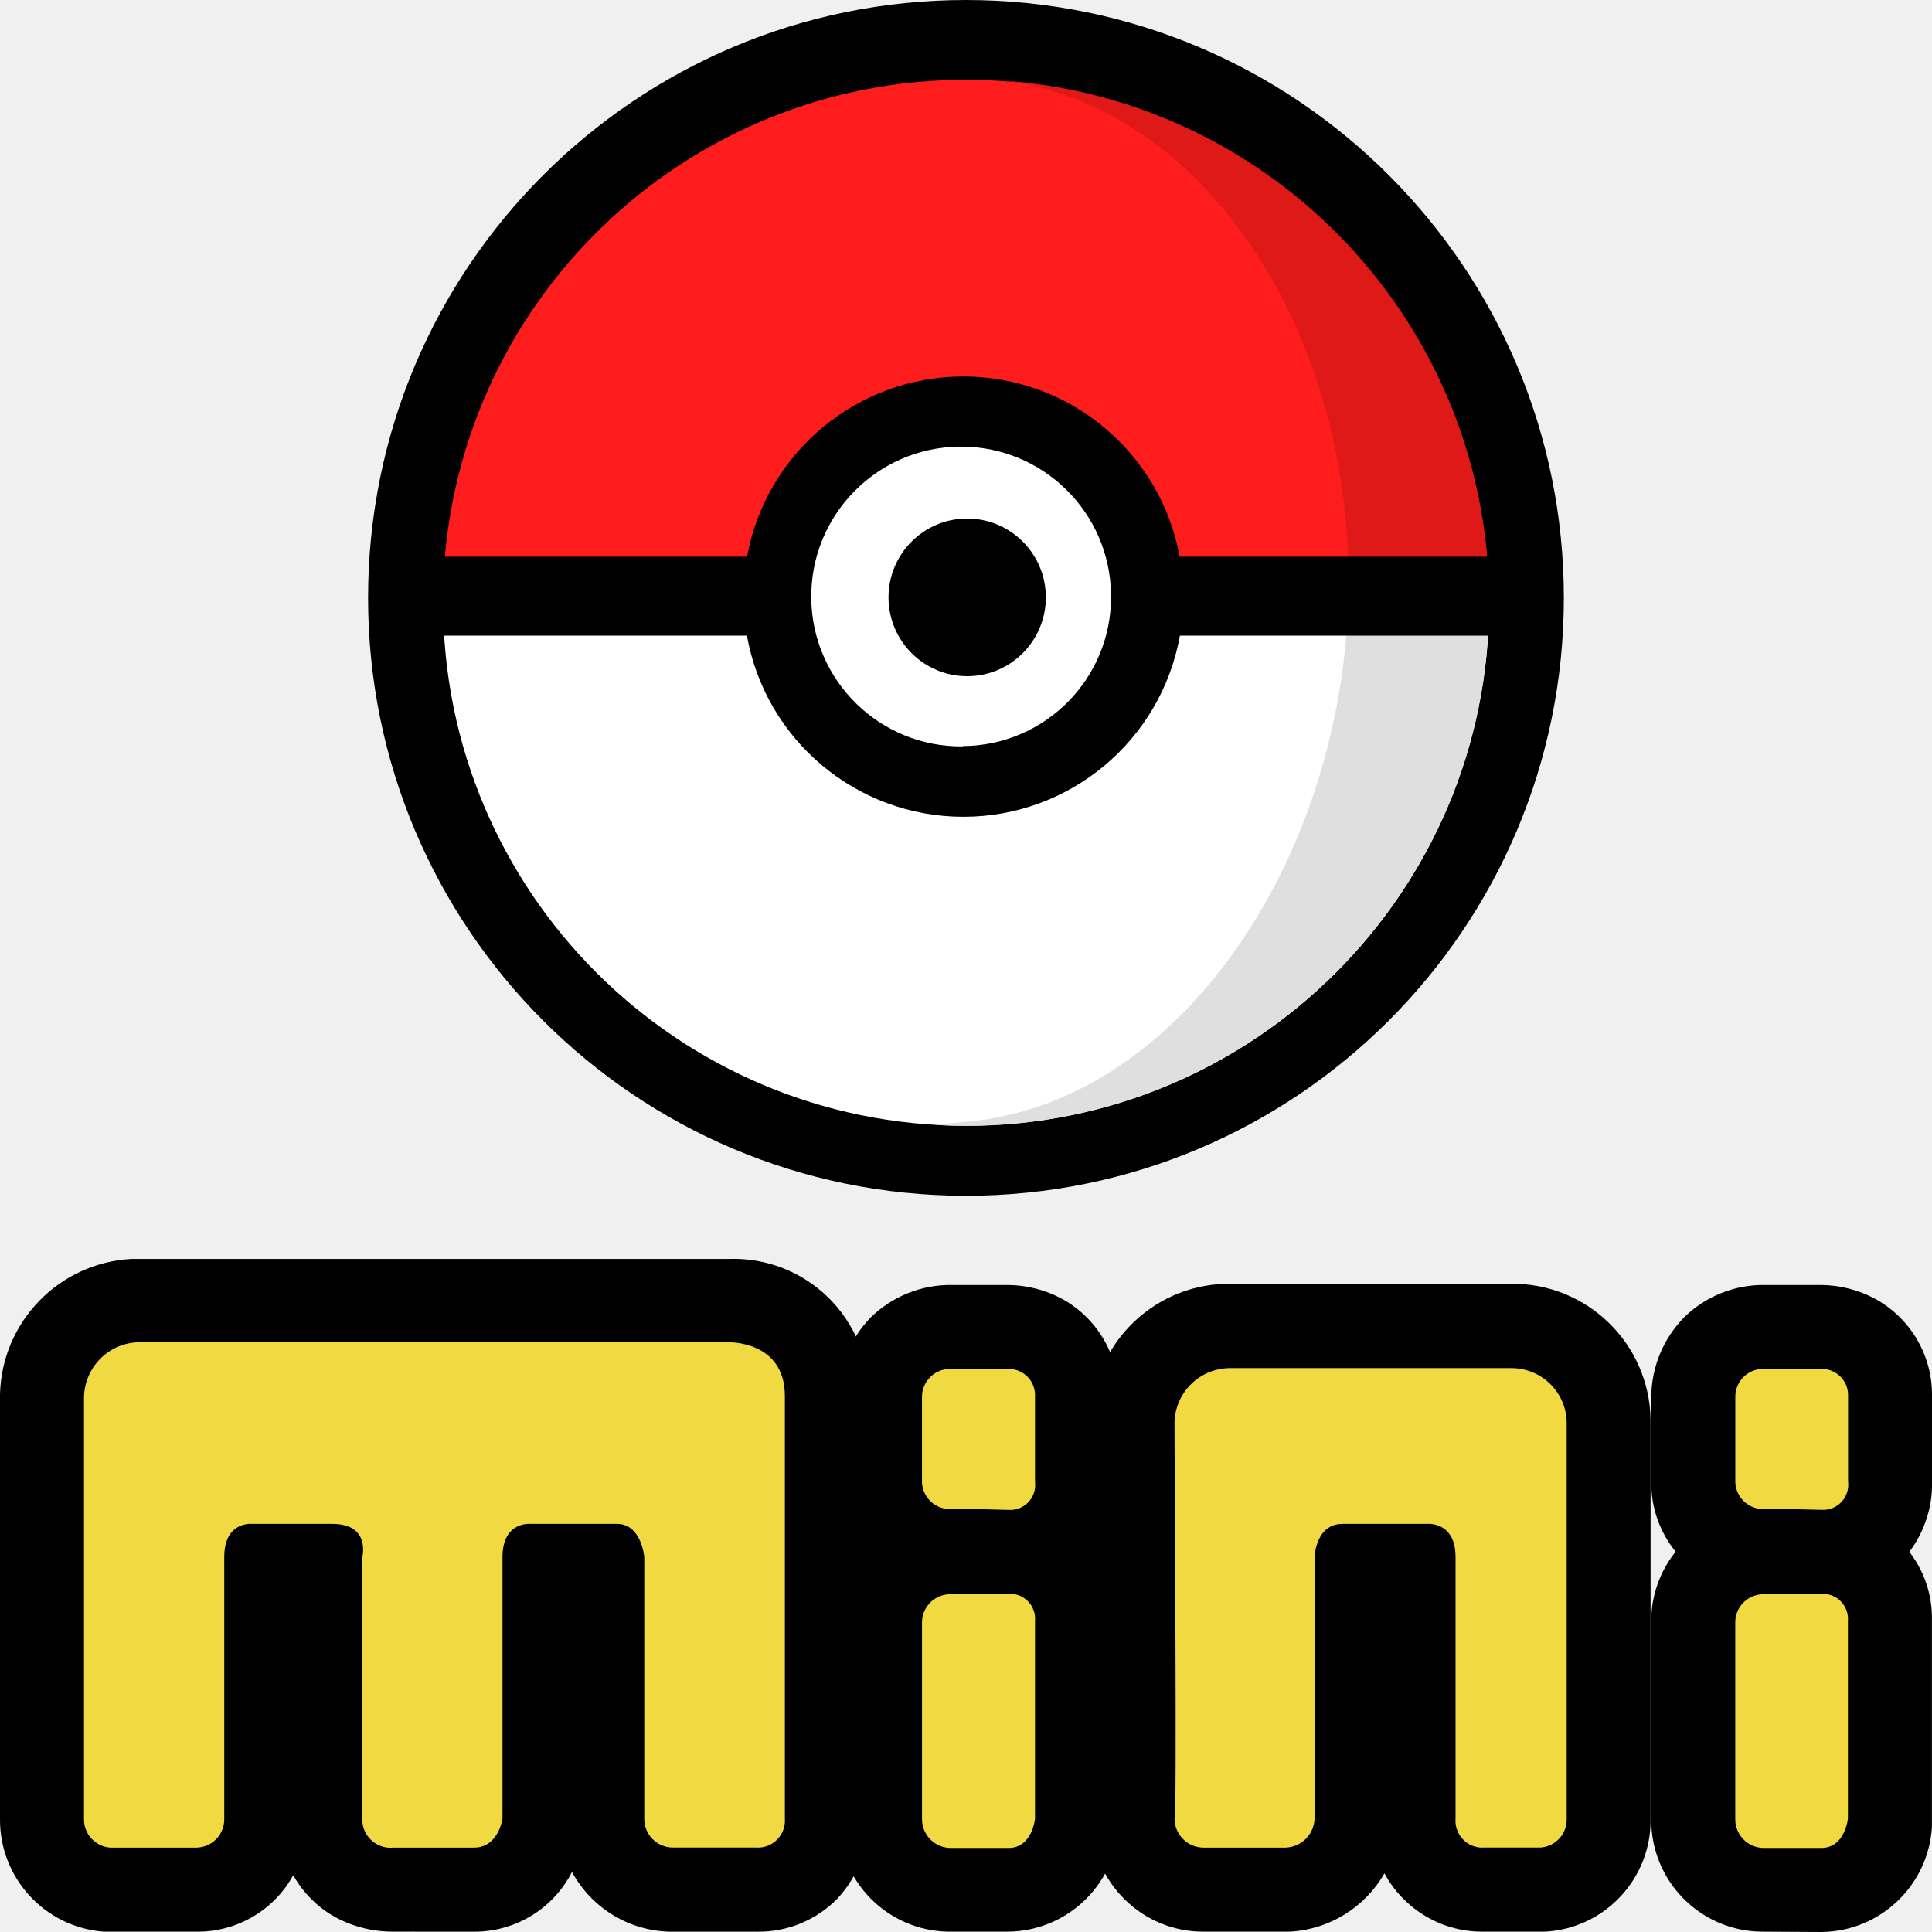
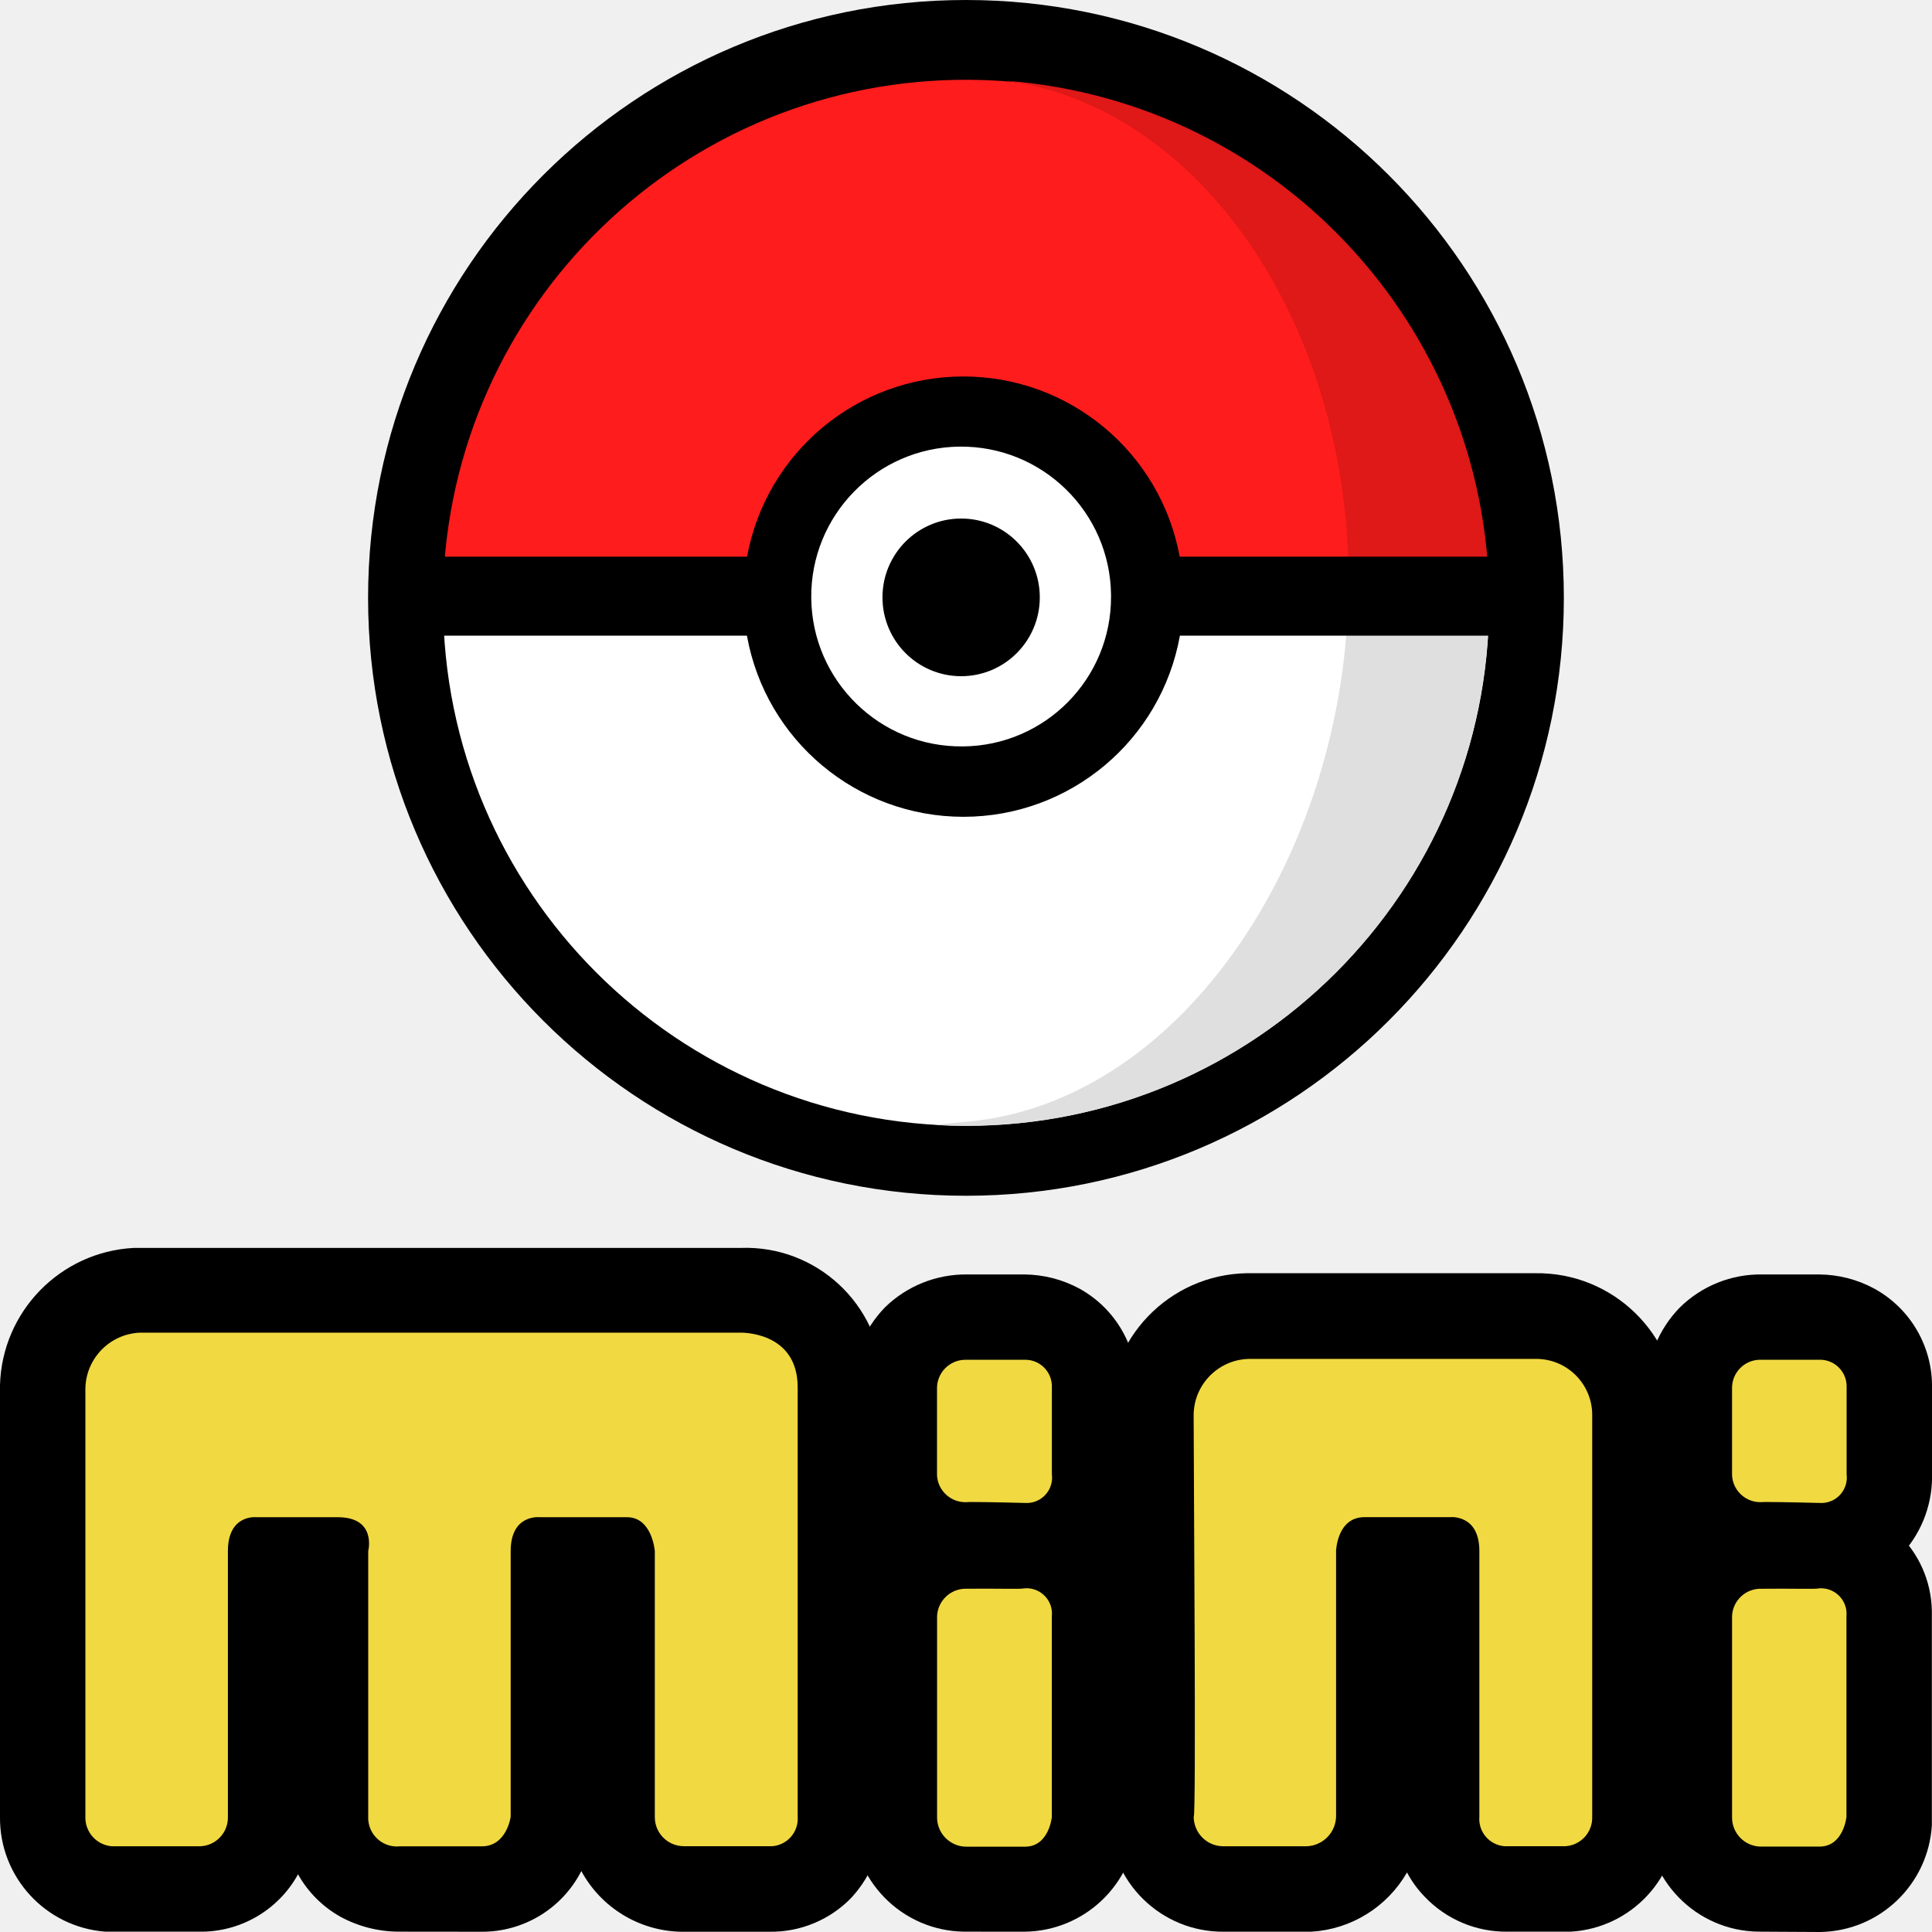
<svg xmlns="http://www.w3.org/2000/svg" id="svg2" viewBox="0 0 112 112">
-   <g id="layer1">
-     <path d="M22.759,111.98a6.994,6.994,0,0,1-3.359-.86,6.3,6.3,0,0,1-2.4-2.41,6.321,6.321,0,0,1-5.67,3.27H6a6.5,6.5,0,0,1-6-6.55V80.811a8.06,8.06,0,0,1,7.62-7.829H42.239a7.829,7.829,0,0,1,8.119,8v24.4a6.764,6.764,0,0,1-1.8,4.67,6.364,6.364,0,0,1-4.649,1.93h-5.07a6.618,6.618,0,0,1-5.68-3.46,6.35,6.35,0,0,1-5.68,3.46Z" />
-     <path id="path3775" d="M8,77.812H42.2s3.3-.12,3.3,3.119V105.42a1.57,1.57,0,0,1-1.446,1.686c-.045,0-.09.005-.134,0H39a1.658,1.658,0,0,1-1.65-1.669V90.271s-.15-1.93-1.58-1.93h-4.99s-1.65-.19-1.65,1.93V105.42s-.22,1.69-1.65,1.69h-4.67a1.64,1.64,0,0,1-1.8-1.46,1.6,1.6,0,0,1-.007-.23V90.271s.5-1.93-1.73-1.93H14.63S13,88.151,13,90.271V105.42a1.641,1.641,0,0,1-1.589,1.69c-.021,0-.041,0-.061,0H6.38a1.64,1.64,0,0,1-1.51-1.69V80.981A3.25,3.25,0,0,1,8,77.812Z" />
-     <path d="M55,111.98a6.46,6.46,0,0,1-6.39-6.528V93.741a6.472,6.472,0,0,1,6.56-6.22h3.31a6.27,6.27,0,0,1,6.372,6.166c0,.1,0,.2,0,.294V105.91a6.49,6.49,0,0,1-6.4,6.07Z" />
-     <path id="path3787" d="M58.4,92.4a1.451,1.451,0,0,1,1.6,1.58V105.44s-.16,1.69-1.53,1.69H55.1a1.67,1.67,0,0,1-1.65-1.689h0V93.981a1.64,1.64,0,0,1,1.7-1.56C56.768,92.4,58.3,92.451,58.4,92.4Z" />
-     <path d="M55.138,92.351a7.07,7.07,0,0,1-3.09-.74,6.341,6.341,0,0,1-3.47-5.77v-4.86a6.751,6.751,0,0,1,1.9-4.609,6.6,6.6,0,0,1,4.7-1.88h3.25a6.729,6.729,0,0,1,3.17.82,6.331,6.331,0,0,1,3.25,5.669v4.81a6.519,6.519,0,0,1-1.62,4.56,6.329,6.329,0,0,1-4.78,2.05h-3.31Z" />
-     <path id="path3789" d="M55.148,87.481a1.62,1.62,0,0,1-1.7-1.538c0-.034,0-.068,0-.1v-4.86a1.62,1.62,0,0,1,1.616-1.623c.038,0,.076,0,.114,0h3.24A1.519,1.519,0,0,1,60,80.817a1.493,1.493,0,0,1,0,.164v4.91a1.45,1.45,0,0,1-1.53,1.64C56.748,87.481,55.2,87.461,55.148,87.481Z" />
-     <path d="M86,111.98a6.4,6.4,0,0,1-4.74-2,6.043,6.043,0,0,1-1-1.38,6.758,6.758,0,0,1-5.45,3.38h-5a6.479,6.479,0,0,1-6.54-6.419h0L62.8,91.631l.46.54v-9.6a8,8,0,0,1,7.847-8.149q.141,0,.282,0h16.18A8,8,0,0,1,95.686,82.3q0,.1,0,.2v22.9a6.468,6.468,0,0,1-6.089,6.58Z" />
-     <path id="path3807" d="M68.088,105.42a1.69,1.69,0,0,0,1.67,1.69h4.769a1.739,1.739,0,0,0,1.68-1.69V90.271s.05-1.93,1.62-1.93H82.7s1.68-.19,1.68,1.93V105.42a1.559,1.559,0,0,0,1.423,1.686,1.437,1.437,0,0,0,.2,0h3.3a1.63,1.63,0,0,0,1.52-1.69V82.591a3.2,3.2,0,0,0-3.25-3.279H71.387a3.225,3.225,0,0,0-3.3,3.279C68.088,85.871,68.238,105.6,68.088,105.42Z" />
-     <path d="M102.106,111.98a6.46,6.46,0,0,1-6.38-6.538v-11.7a6.472,6.472,0,0,1,6.56-6.22h3.31a6.28,6.28,0,0,1,6.4,6.156c0,.1,0,.2,0,.3V105.91a6.48,6.48,0,0,1-6.38,6.09Z" />
-     <path id="path3787-7" d="M105.536,92.4a1.459,1.459,0,0,1,1.589,1.318,1.433,1.433,0,0,1,0,.262V105.44s-.17,1.69-1.54,1.69h-3.35a1.658,1.658,0,0,1-1.64-1.679V93.981a1.63,1.63,0,0,1,1.69-1.56C103.916,92.4,105.436,92.451,105.536,92.4Z" />
-     <path d="M102.286,92.351a7.011,7.011,0,0,1-3.09-.74,6.321,6.321,0,0,1-3.47-5.77v-4.86a6.653,6.653,0,0,1,1.9-4.609,6.548,6.548,0,0,1,4.69-1.88h3.25a6.706,6.706,0,0,1,3.17.82A6.339,6.339,0,0,1,112,80.981v4.81a6.538,6.538,0,0,1-1.63,4.56,6.329,6.329,0,0,1-4.78,2.05h-3.3Z" />
-     <path id="path3789-4" d="M102.286,87.481a1.618,1.618,0,0,1-1.688-1.548c0-.031,0-.061,0-.092v-4.86a1.609,1.609,0,0,1,1.6-1.623c.042,0,.083,0,.124,0h3.25a1.52,1.52,0,0,1,1.563,1.476c0,.048,0,.1,0,.143v4.91a1.457,1.457,0,0,1-1.54,1.64C103.886,87.481,102.336,87.461,102.286,87.481Z" />
-   </g>
  <circle cx="55.998" cy="34.66" r="34.66" />
  <path d="M72.458,34.94l-6.28-2.45L64,28.37l-3.39-3.53-5.2-.94-4.83,1.3L46.538,29,45,34.22H25.688v.72a30.32,30.32,0,0,0,60.64,0v-.28Z" fill="#fff" />
-   <path d="M86.318,34.66l-8.16.17c-.46,15.28-10,29.31-22.38,30.22l-1.58.16q.88.06,1.8.06a30.32,30.32,0,0,0,30.32-30.32v-.29Z" fill="#dfdfdf" />
+   <path d="M86.318,34.66l-8.16.17c-.46,15.28-10,29.31-22.38,30.22l-1.58.16q.88.06,1.8.06a30.32,30.32,0,0,0,30.32-30.32h0Z" fill="#dfdfdf" />
  <path d="M46.538,29l4.05-3.75,4.83-1.3,5.2.94L64,28.37l2.17,4.12,6.28,2.45,13.86-.28a30.32,30.32,0,0,0-60.63-.44H45Z" fill="#ff1c1c" />
  <path d="M78.168,34.8h0l8.16-.17a30.32,30.32,0,0,0-28-29.95C70,6.29,78.608,19.6,78.168,34.8Z" fill="#df1818" />
-   <path d="M68.388,32.27a12.75,12.75,0,0,0-25.08,0H23.538v4.58H43.3a12.75,12.75,0,0,0,25.1,0h20.66V32.27Zm-12.57,11a8.69,8.69,0,1,1,8.59-8.789v.1a8.64,8.64,0,0,1-8.59,8.67Z" />
-   <ellipse cx="56.068" cy="34.63" rx="4.56" ry="4.57" />
-   <g id="layer1-2">
-     <path id="path3775-2" d="M8,77.812H42.2s3.3-.12,3.3,3.119V105.42a1.57,1.57,0,0,1-1.446,1.686c-.045,0-.09.005-.134,0H39a1.658,1.658,0,0,1-1.65-1.669V90.271s-.15-1.93-1.58-1.93h-4.99s-1.65-.19-1.65,1.93V105.42s-.22,1.69-1.65,1.69h-4.67a1.64,1.64,0,0,1-1.8-1.46,1.6,1.6,0,0,1-.007-.23V90.271s.5-1.93-1.73-1.93H14.63S13,88.151,13,90.271V105.42a1.641,1.641,0,0,1-1.589,1.69c-.021,0-.041,0-.061,0H6.38a1.64,1.64,0,0,1-1.51-1.69V80.981A3.25,3.25,0,0,1,8,77.812Z" fill="#f1d941" />
-     <path id="path3787-2" d="M58.4,92.4a1.451,1.451,0,0,1,1.6,1.58V105.44s-.16,1.69-1.53,1.69H55.1a1.67,1.67,0,0,1-1.65-1.689h0V93.981a1.64,1.64,0,0,1,1.7-1.56C56.768,92.4,58.3,92.451,58.4,92.4Z" fill="#f1d941" />
-     <path id="path3789-2" d="M55.148,87.481a1.62,1.62,0,0,1-1.7-1.538c0-.034,0-.068,0-.1v-4.86a1.62,1.62,0,0,1,1.616-1.623c.038,0,.076,0,.114,0h3.24A1.519,1.519,0,0,1,60,80.817a1.493,1.493,0,0,1,0,.164v4.91a1.45,1.45,0,0,1-1.53,1.64C56.748,87.481,55.2,87.461,55.148,87.481Z" fill="#f1d941" />
-     <path id="path3807-2" d="M68.088,105.42a1.69,1.69,0,0,0,1.67,1.69h4.769a1.739,1.739,0,0,0,1.68-1.69V90.271s.05-1.93,1.62-1.93H82.7s1.68-.19,1.68,1.93V105.42a1.559,1.559,0,0,0,1.423,1.686,1.437,1.437,0,0,0,.2,0h3.3a1.63,1.63,0,0,0,1.52-1.69V82.591a3.2,3.2,0,0,0-3.25-3.279H71.387a3.225,3.225,0,0,0-3.3,3.279C68.088,85.871,68.238,105.6,68.088,105.42Z" fill="#f1d941" />
-     <path id="path3787-7-2" d="M105.536,92.4a1.459,1.459,0,0,1,1.589,1.318,1.433,1.433,0,0,1,0,.262V105.44s-.17,1.69-1.54,1.69h-3.35a1.658,1.658,0,0,1-1.64-1.679V93.981a1.63,1.63,0,0,1,1.69-1.56C103.916,92.4,105.436,92.451,105.536,92.4Z" fill="#f1d941" />
-     <path id="path3789-4-2" d="M102.286,87.481a1.618,1.618,0,0,1-1.688-1.548c0-.031,0-.061,0-.092v-4.86a1.609,1.609,0,0,1,1.6-1.623c.042,0,.083,0,.124,0h3.25a1.52,1.52,0,0,1,1.563,1.476c0,.048,0,.1,0,.143v4.91a1.457,1.457,0,0,1-1.54,1.64C103.886,87.481,102.336,87.461,102.286,87.481Z" fill="#f1d941" />
-   </g>
+   <path d="M68.388,32.27a12.75,12.75,0,0,0-25.08,0H23.538v4.58H43.3a12.75,12.75,0,0,0,25.1,0H89.06V32.27Zm-12.57,11a8.69,8.69,0,1,1,8.59-8.789v.1a8.656,8.656,0,0,1-8.59,8.689Z" />
+   <ellipse cx="55.718" cy="34.63" rx="4.56" ry="4.57" />
+   <path d="M23.13,111.98a7.116,7.116,0,0,1-3.413-.874,6.409,6.409,0,0,1-2.44-2.45,6.424,6.424,0,0,1-5.762,3.324H6.1A6.607,6.607,0,0,1,0,105.323V80.3a8.192,8.192,0,0,1,7.745-7.957H42.928A7.955,7.955,0,0,1,51.175,80c.006.159.008.318,0,.477v24.8a6.876,6.876,0,0,1-1.829,4.746,6.469,6.469,0,0,1-4.725,1.962H39.472a6.725,6.725,0,0,1-5.772-3.517,6.455,6.455,0,0,1-5.773,3.517Z" />
+   <path id="path3775" d="M8.131,77.255H42.888s3.354-.122,3.354,3.17v24.888a1.6,1.6,0,0,1-1.469,1.713h0a1.234,1.234,0,0,1-.136,0h-5a1.685,1.685,0,0,1-1.677-1.693V89.917s-.152-1.962-1.606-1.962H31.282s-1.677-.193-1.677,1.962v15.4s-.224,1.717-1.677,1.717H23.182a1.666,1.666,0,0,1-1.829-1.483,1.525,1.525,0,0,1-.007-.234v-15.4s.508-1.962-1.759-1.962H14.869s-1.657-.193-1.657,1.962v15.4A1.667,1.667,0,0,1,11.6,107.03H6.484a1.666,1.666,0,0,1-1.534-1.717V80.476A3.3,3.3,0,0,1,8.131,77.255Z" />
+   <path d="M55.9,111.98a6.565,6.565,0,0,1-6.494-6.635v-11.9a6.577,6.577,0,0,1,6.666-6.321h3.364a6.372,6.372,0,0,1,6.476,6.267v12.422a6.6,6.6,0,0,1-6.5,6.169Z" />
+   <path id="path3787" d="M59.352,92.081a1.473,1.473,0,0,1,1.624,1.308,1.4,1.4,0,0,1,0,.3v11.647s-.162,1.718-1.555,1.718H56a1.7,1.7,0,0,1-1.677-1.717h0V93.687A1.667,1.667,0,0,1,56.049,92.1C57.693,92.081,59.25,92.132,59.352,92.081Z" />
+   <path d="M56.037,92.031a7.191,7.191,0,0,1-3.14-.752,6.445,6.445,0,0,1-3.527-5.864V80.476A6.859,6.859,0,0,1,51.3,75.791a6.707,6.707,0,0,1,4.777-1.91h3.3a6.831,6.831,0,0,1,3.221.833,6.433,6.433,0,0,1,3.3,5.762v4.888A6.624,6.624,0,0,1,64.259,90,6.434,6.434,0,0,1,59.4,92.082H56.037Z" />
+   <path id="path3789" d="M56.047,87.081a1.646,1.646,0,0,1-1.728-1.561V80.478a1.648,1.648,0,0,1,1.643-1.65H59.37a1.544,1.544,0,0,1,1.608,1.477v0a1.55,1.55,0,0,1,0,.167v4.99a1.474,1.474,0,0,1-1.264,1.656,1.492,1.492,0,0,1-.291.01C57.673,87.081,56.1,87.061,56.047,87.081Z" />
+   <path d="M87.4,111.98a6.5,6.5,0,0,1-4.817-2.033,6.127,6.127,0,0,1-1.017-1.4,6.869,6.869,0,0,1-5.539,3.435H70.948a6.586,6.586,0,0,1-6.647-6.522v0h0L63.824,91.3l.467.549V82.091a8.13,8.13,0,0,1,7.975-8.281H89a8.13,8.13,0,0,1,8.25,8.006v23.476a6.575,6.575,0,0,1-6.189,6.688Z" />
+   <path id="path3807" d="M69.2,105.313a1.718,1.718,0,0,0,1.7,1.717h4.847a1.767,1.767,0,0,0,1.707-1.717v-15.4s.051-1.962,1.647-1.962h4.952s1.707-.193,1.707,1.962v15.4a1.585,1.585,0,0,0,1.444,1.713h0a1.375,1.375,0,0,0,.2,0h3.354a1.656,1.656,0,0,0,1.544-1.717v-23.2a3.251,3.251,0,0,0-3.17-3.332H72.551a3.279,3.279,0,0,0-3.354,3.2c0,.044,0,.089,0,.133C69.2,85.445,69.35,105.5,69.2,105.313Z" />
+   <path id="path3775-2" d="M8.131,77.255H42.888s3.354-.122,3.354,3.17v24.888a1.6,1.6,0,0,1-1.469,1.713h0a1.234,1.234,0,0,1-.136,0h-5a1.685,1.685,0,0,1-1.677-1.693V89.917s-.152-1.962-1.606-1.962H31.282s-1.677-.193-1.677,1.962v15.4s-.224,1.717-1.677,1.717H23.182a1.666,1.666,0,0,1-1.829-1.483,1.525,1.525,0,0,1-.007-.234v-15.4s.508-1.962-1.759-1.962H14.869s-1.657-.193-1.657,1.962v15.4A1.667,1.667,0,0,1,11.6,107.03H6.484a1.666,1.666,0,0,1-1.534-1.717V80.476A3.3,3.3,0,0,1,8.131,77.255Z" fill="#f1d941" />
+   <path id="path3787-2" d="M59.352,92.081a1.473,1.473,0,0,1,1.624,1.308,1.4,1.4,0,0,1,0,.3v11.647s-.162,1.718-1.555,1.718H56a1.7,1.7,0,0,1-1.677-1.717h0V93.687A1.667,1.667,0,0,1,56.049,92.1C57.693,92.081,59.25,92.132,59.352,92.081Z" fill="#f1d941" />
+   <path id="path3789-2" d="M56.047,87.081a1.646,1.646,0,0,1-1.728-1.561V80.478a1.648,1.648,0,0,1,1.643-1.65H59.37a1.544,1.544,0,0,1,1.608,1.477v0a1.55,1.55,0,0,1,0,.167v4.99a1.474,1.474,0,0,1-1.264,1.656,1.492,1.492,0,0,1-.291.01C57.673,87.081,56.1,87.061,56.047,87.081Z" fill="#f1d941" />
+   <path id="path3807-2" d="M69.2,105.313a1.718,1.718,0,0,0,1.7,1.717h4.847a1.767,1.767,0,0,0,1.707-1.717v-15.4s.051-1.962,1.647-1.962h4.952s1.707-.193,1.707,1.962v15.4a1.585,1.585,0,0,0,1.444,1.713h0a1.375,1.375,0,0,0,.2,0h3.354a1.656,1.656,0,0,0,1.544-1.717v-23.2a3.251,3.251,0,0,0-3.17-3.332H72.551a3.279,3.279,0,0,0-3.354,3.2c0,.044,0,.089,0,.133C69.2,85.445,69.35,105.5,69.2,105.313Z" fill="#f1d941" />
+   <path d="M101.94,111.98a6.566,6.566,0,0,1-6.484-6.645V93.444a6.578,6.578,0,0,1,6.667-6.321h3.364a6.383,6.383,0,0,1,6.505,6.256v12.432A6.587,6.587,0,0,1,105.508,112Z" />
+   <path id="path3787-7" d="M105.426,92.081a1.482,1.482,0,0,1,1.615,1.337v0a1.477,1.477,0,0,1,0,.266v11.647s-.173,1.718-1.565,1.718h-3.4a1.685,1.685,0,0,1-1.667-1.7V93.687a1.656,1.656,0,0,1,1.717-1.585C103.78,92.081,105.325,92.132,105.426,92.081Z" />
+   <path d="M102.123,92.031a7.133,7.133,0,0,1-3.14-.752,6.427,6.427,0,0,1-3.527-5.864V80.476a6.77,6.77,0,0,1,1.931-4.685,6.653,6.653,0,0,1,4.767-1.91h3.3a6.8,6.8,0,0,1,3.221.833A6.444,6.444,0,0,1,112,80.476v4.888A6.646,6.646,0,0,1,110.339,90a6.434,6.434,0,0,1-4.858,2.084h-3.354Z" />
+   <path id="path3789-4" d="M102.123,87.081a1.643,1.643,0,0,1-1.715-1.57V80.476a1.635,1.635,0,0,1,1.621-1.65h3.434a1.544,1.544,0,0,1,1.588,1.5h0v5.135a1.48,1.48,0,0,1-1.279,1.658,1.518,1.518,0,0,1-.286.009C103.749,87.081,102.174,87.061,102.123,87.081Z" />
+   <path id="path3787-7-2" d="M105.426,92.081a1.482,1.482,0,0,1,1.615,1.337v0a1.477,1.477,0,0,1,0,.266v11.647s-.173,1.718-1.565,1.718h-3.4a1.685,1.685,0,0,1-1.667-1.7V93.687a1.656,1.656,0,0,1,1.717-1.585C103.78,92.081,105.325,92.132,105.426,92.081Z" fill="#f1d941" />
+   <path id="path3789-4-2" d="M102.123,87.081a1.643,1.643,0,0,1-1.715-1.57V80.476a1.635,1.635,0,0,1,1.621-1.65h3.434a1.544,1.544,0,0,1,1.588,1.5h0v5.135a1.48,1.48,0,0,1-1.279,1.658,1.518,1.518,0,0,1-.286.009C103.749,87.081,102.174,87.061,102.123,87.081Z" fill="#f1d941" />
</svg>
